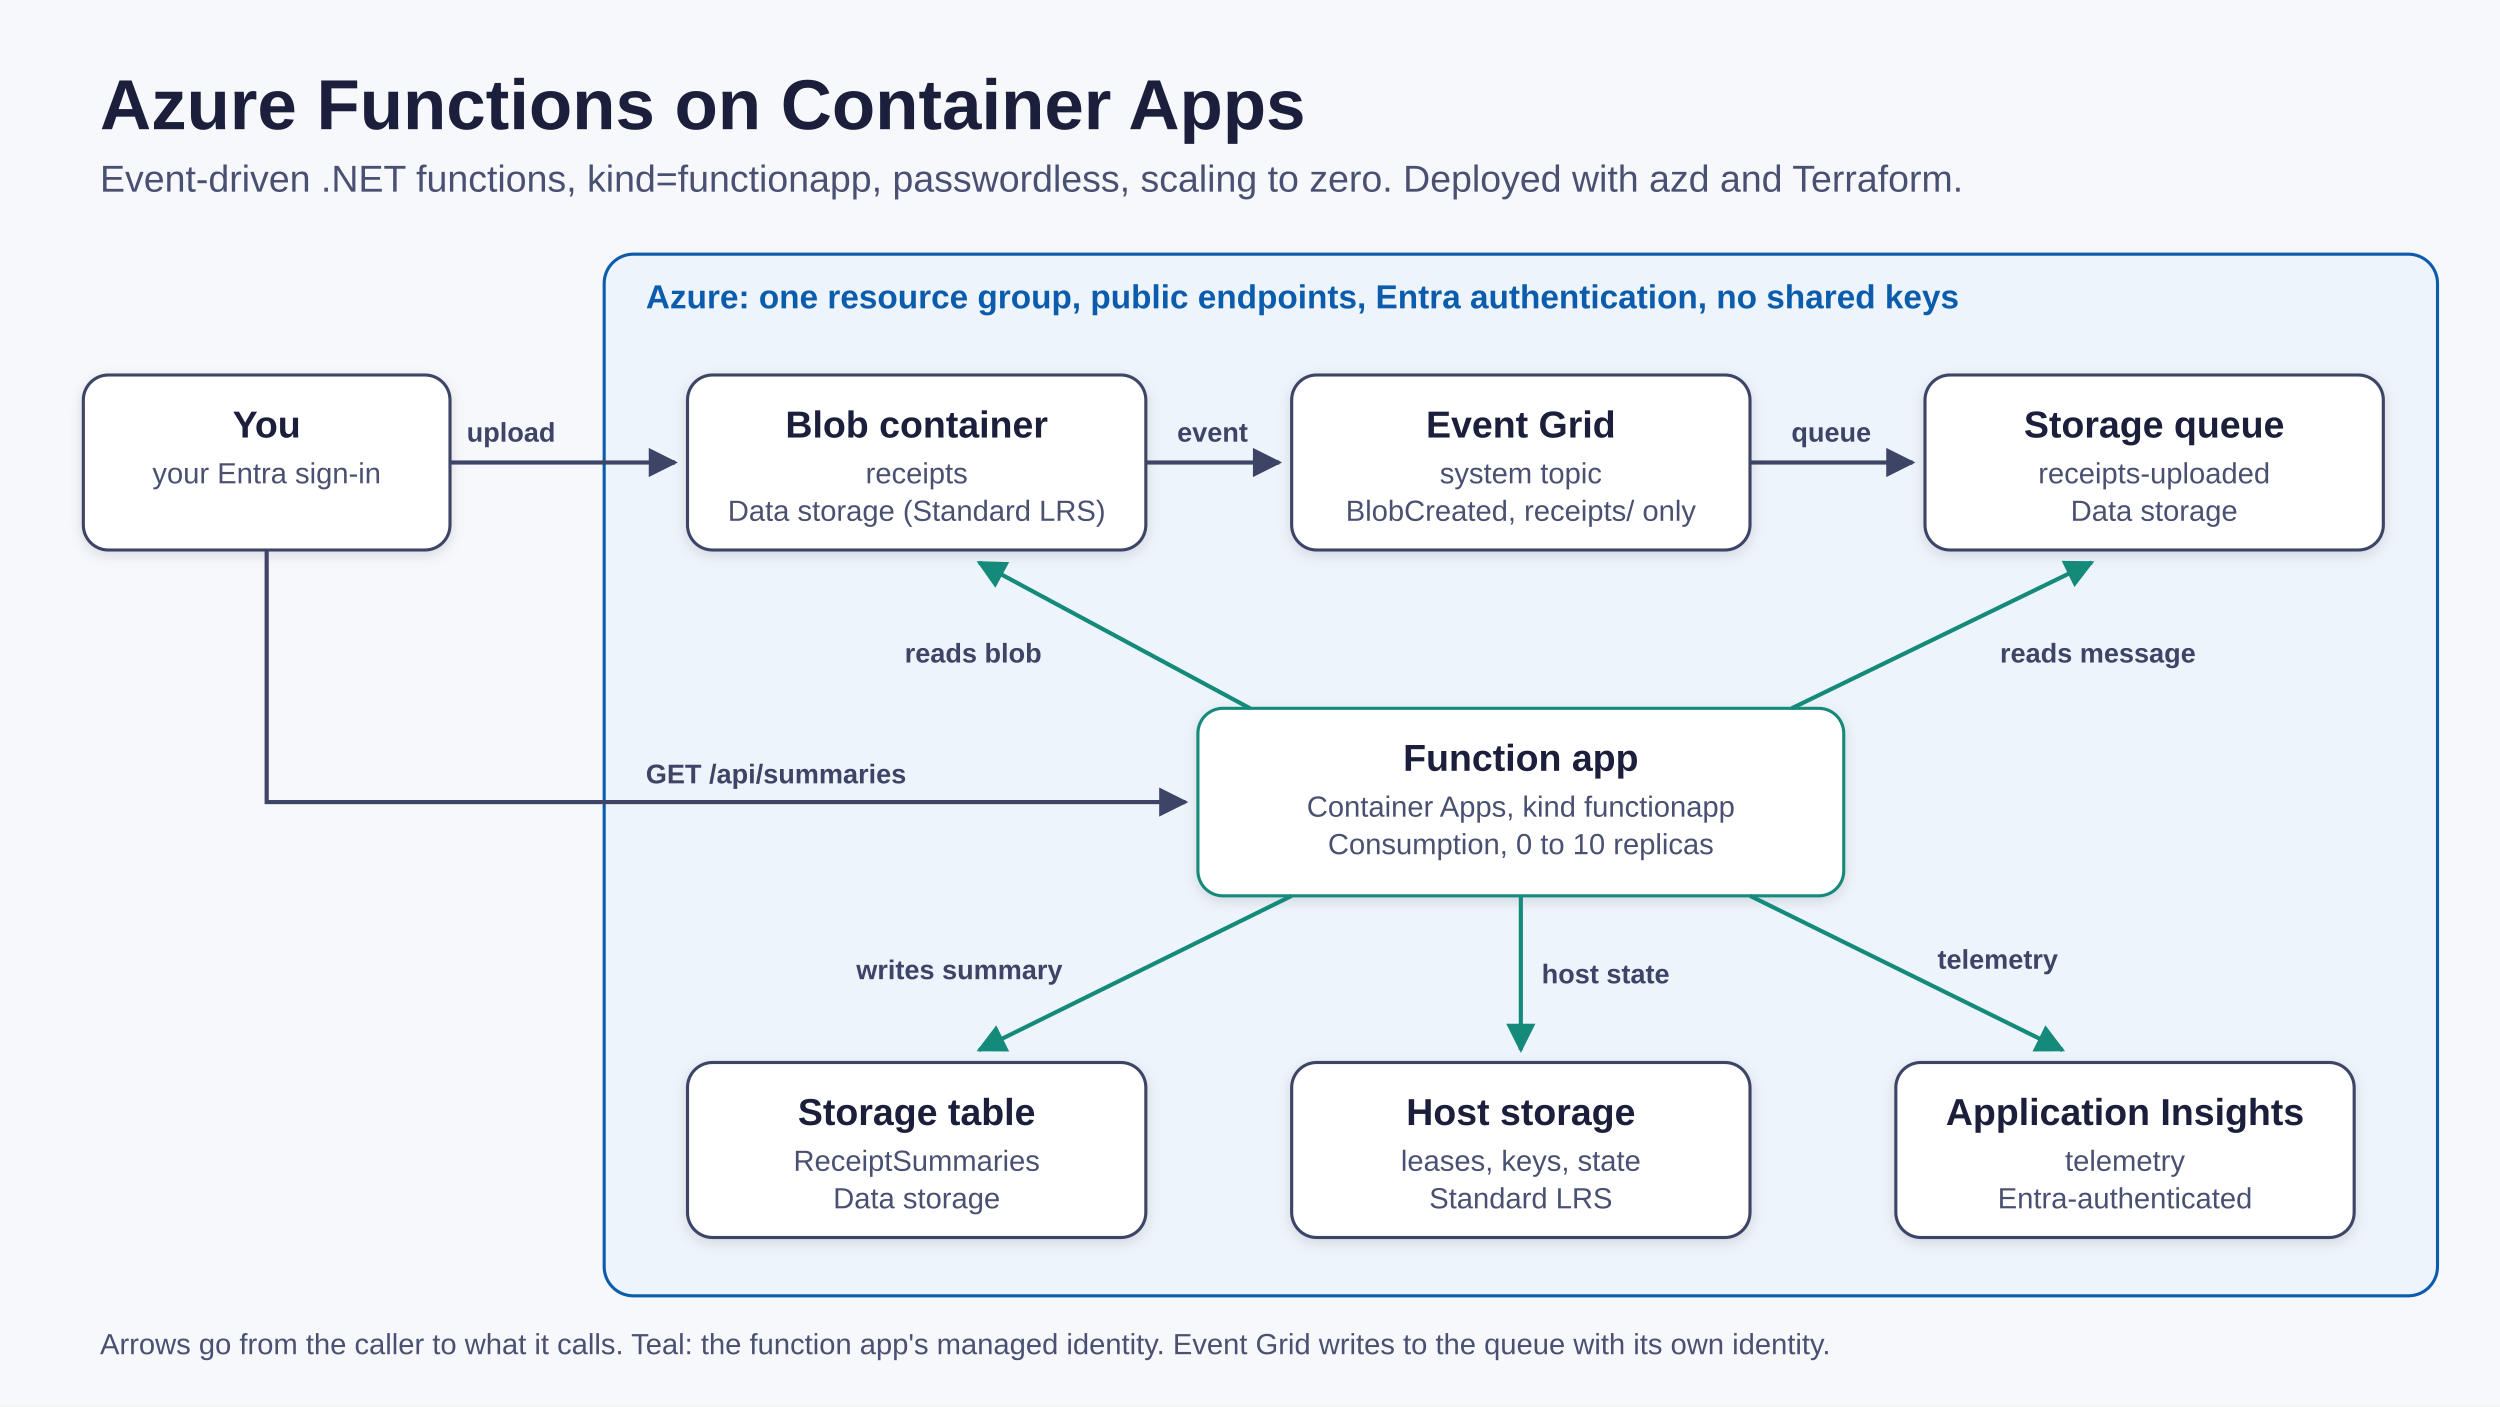
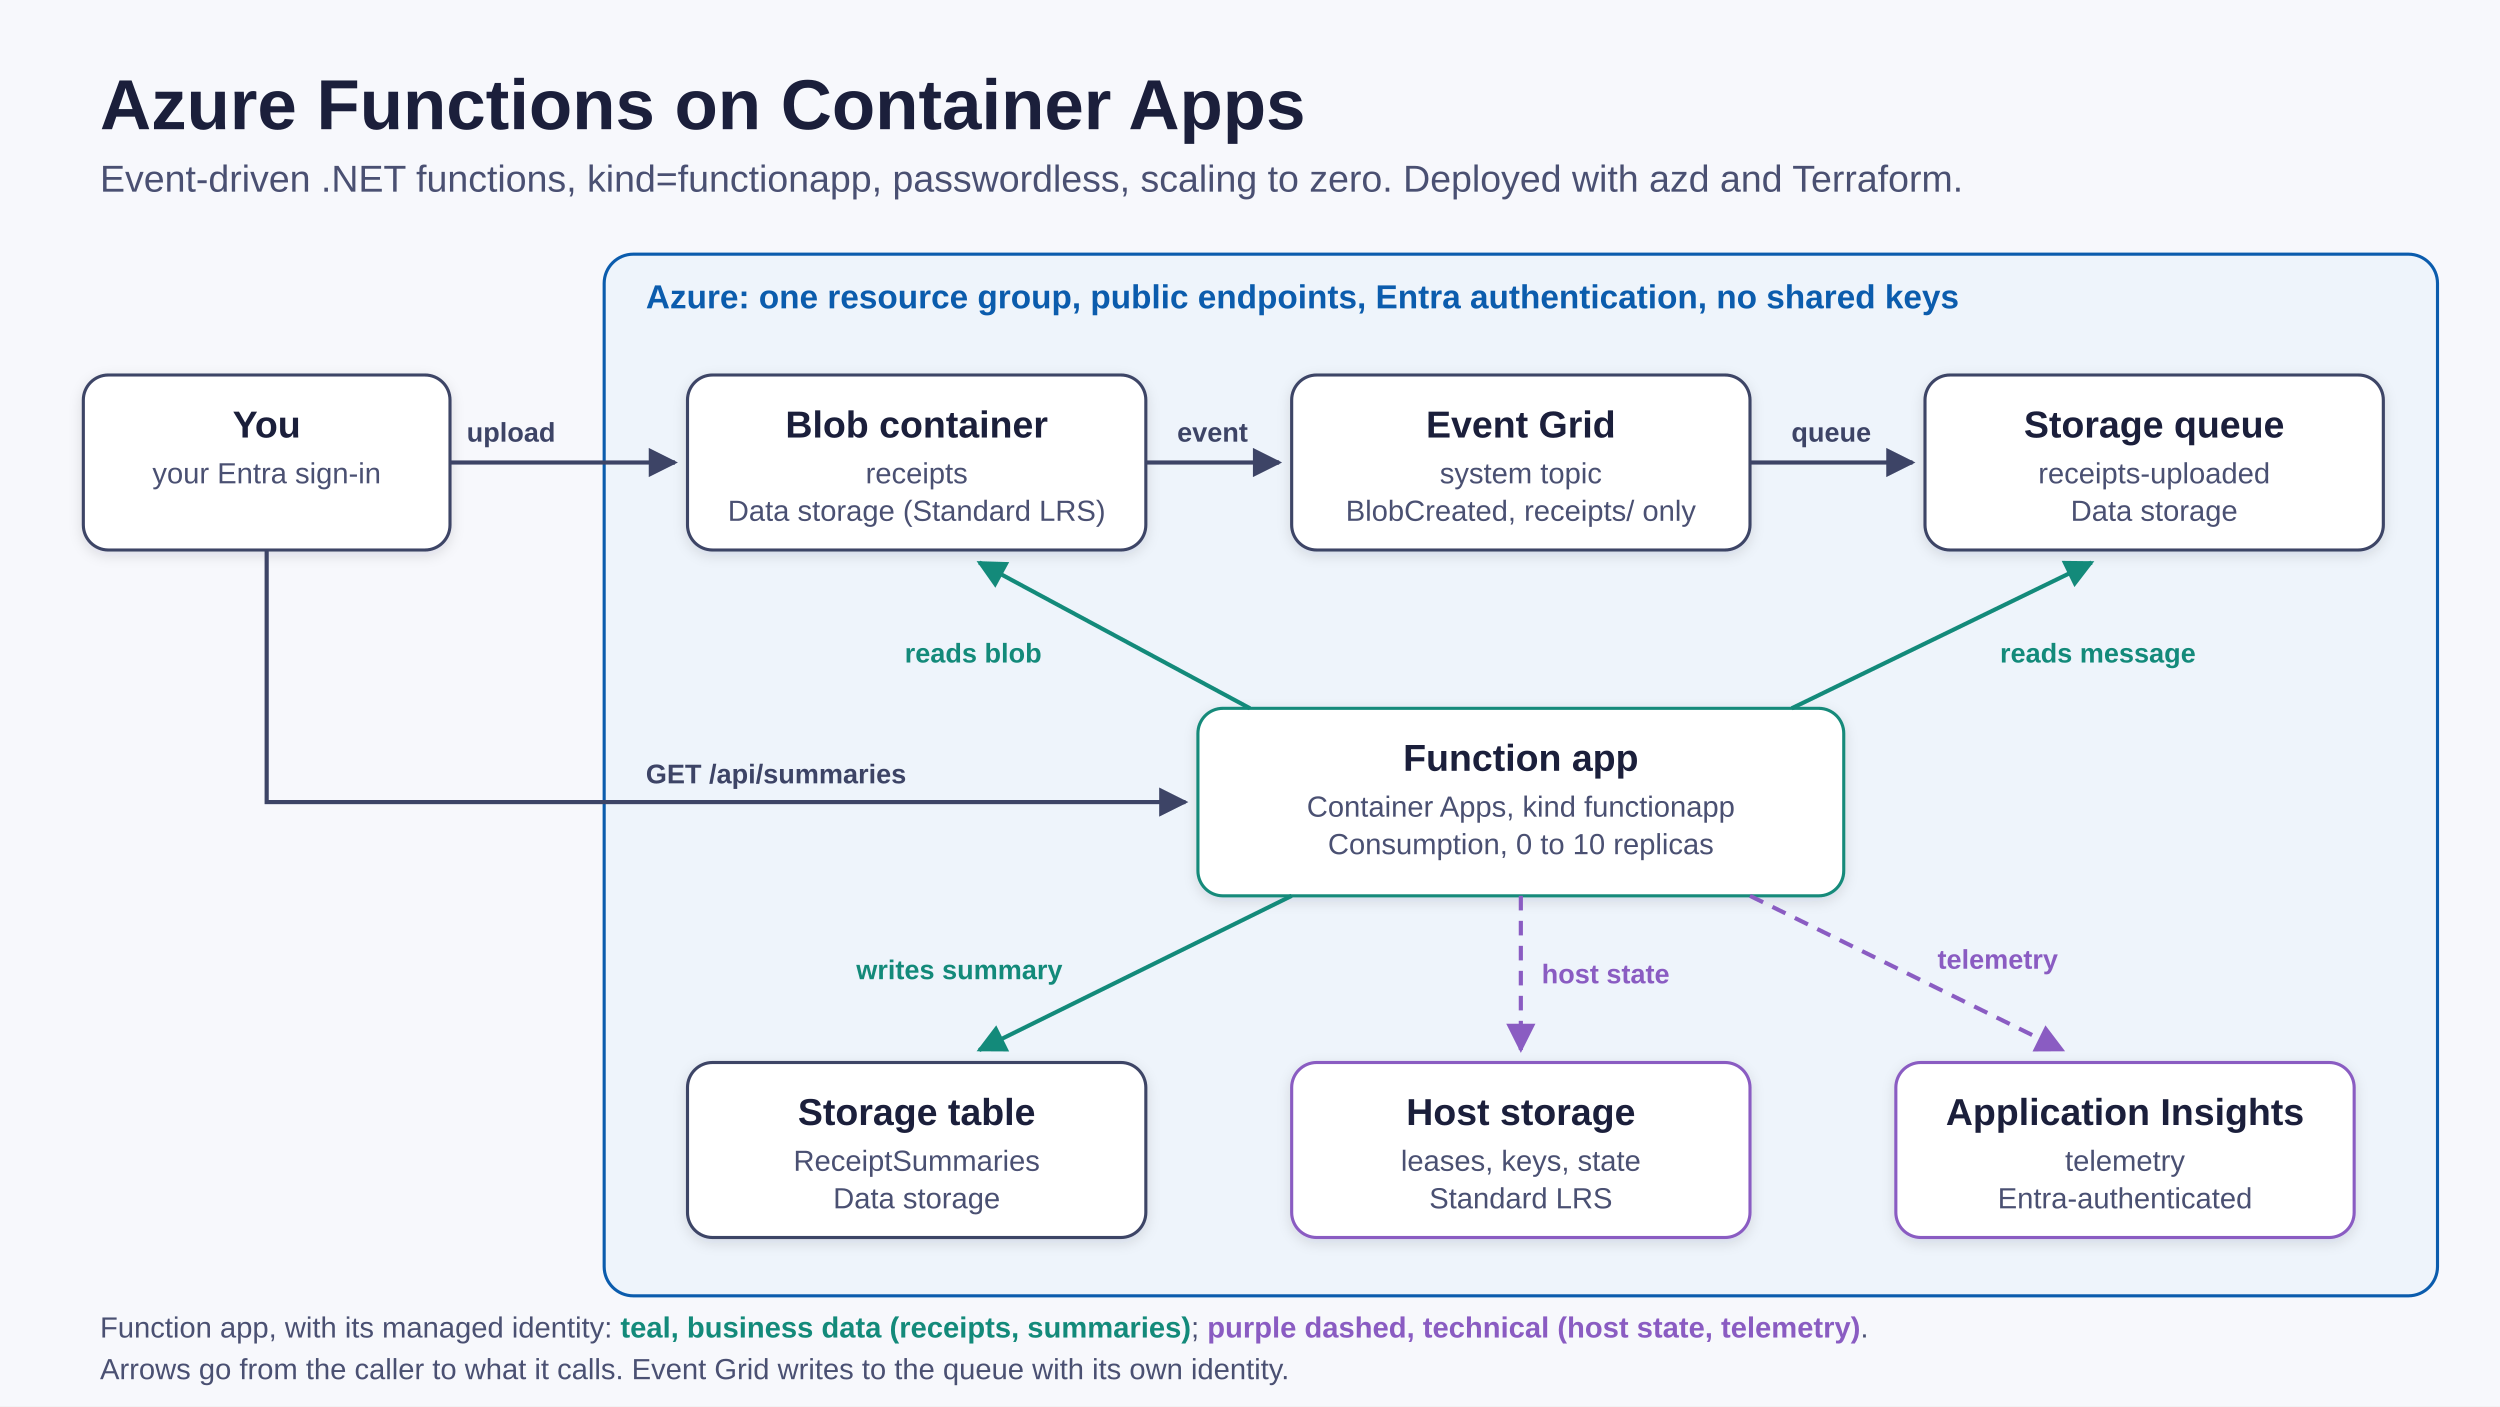
<svg xmlns="http://www.w3.org/2000/svg" font-family="Segoe UI, Helvetica Neue, Arial, sans-serif" width="1200" height="675" viewBox="0 0 1200 675" role="img" aria-labelledby="title desc">
  <defs>
    <marker id="arrow" viewBox="0 0 10 10" refX="9" refY="5" markerWidth="7" markerHeight="7" orient="auto-start-reverse">
      <path d="M0,0 L10,5 L0,10 z" fill="#3d4466" />
    </marker>
    <marker id="arrow-teal" viewBox="0 0 10 10" refX="9" refY="5" markerWidth="7" markerHeight="7" orient="auto-start-reverse">
      <path d="M0,0 L10,5 L0,10 z" fill="#138a7a" />
+     </marker>
+     <marker id="arrow-tech" viewBox="0 0 10 10" refX="9" refY="5" markerWidth="7" markerHeight="7" orient="auto-start-reverse">
+       <path d="M0,0 L10,5 L0,10 z" fill="#8a5cc2" />
    </marker>
    <filter id="shadow" x="-10%" y="-10%" width="120%" height="130%">
      <feDropShadow dx="0" dy="2" stdDeviation="3" flood-color="#1b1f3b" flood-opacity="0.12" />
    </filter>
  </defs>
  <style>
    text { fill: #1b1f3b; }
    .title { font-size: 34px; font-weight: 700; }
    .subtitle { font-size: 18px; fill: #4a5072; }
    .name { font-size: 18px; font-weight: 700; }
    .group { font-size: 16px; font-weight: 700; fill: #0b5cad; }
    .kind { font-size: 14px; fill: #4a5072; }
    .edge { font-size: 13px; fill: #3d4466; font-weight: 600; }
    .footer { font-size: 14px; fill: #4a5072; }
  </style>
  <rect width="1200" height="675" fill="#f7f8fc" />
  <text class="title" x="48" y="62">Azure Functions on Container Apps</text>
  <text class="subtitle" x="48" y="92">Event-driven .NET functions, kind=functionapp, passwordless, scaling to zero. Deployed with azd and Terraform.</text>
  <rect x="290" y="122" width="880" height="500" rx="14" fill="#eef4fb" stroke="#0b5cad" stroke-width="1.5" />
  <text class="group" x="310" y="148">Azure: one resource group, public endpoints, Entra authentication, no shared keys</text>
  <g filter="url(#shadow)">
    <rect x="330" y="180" width="220" height="84" rx="12" fill="#ffffff" stroke="#3d4466" stroke-width="1.5" />
  </g>
  <text class="name" x="440.0" y="210" text-anchor="middle">Blob container</text>
  <text class="kind" x="440.0" y="232" text-anchor="middle">receipts</text>
  <text class="kind" x="440.0" y="250" text-anchor="middle">Data storage (Standard LRS)</text>
  <g filter="url(#shadow)">
    <rect x="620" y="180" width="220" height="84" rx="12" fill="#ffffff" stroke="#3d4466" stroke-width="1.5" />
  </g>
  <text class="name" x="730.0" y="210" text-anchor="middle">Event Grid</text>
  <text class="kind" x="730.0" y="232" text-anchor="middle">system topic</text>
  <text class="kind" x="730.0" y="250" text-anchor="middle">BlobCreated, receipts/ only</text>
  <g filter="url(#shadow)">
    <rect x="924" y="180" width="220" height="84" rx="12" fill="#ffffff" stroke="#3d4466" stroke-width="1.5" />
  </g>
  <text class="name" x="1034.0" y="210" text-anchor="middle">Storage queue</text>
  <text class="kind" x="1034.0" y="232" text-anchor="middle">receipts-uploaded</text>
  <text class="kind" x="1034.0" y="250" text-anchor="middle">Data storage</text>
  <g filter="url(#shadow)">
    <rect x="575" y="340" width="310" height="90" rx="12" fill="#ffffff" stroke="#138a7a" stroke-width="1.5" />
  </g>
  <text class="name" x="730.0" y="370" text-anchor="middle">Function app</text>
  <text class="kind" x="730.0" y="392" text-anchor="middle">Container Apps, kind functionapp</text>
  <text class="kind" x="730.0" y="410" text-anchor="middle">Consumption, 0 to 10 replicas</text>
  <g filter="url(#shadow)">
    <rect x="330" y="510" width="220" height="84" rx="12" fill="#ffffff" stroke="#3d4466" stroke-width="1.5" />
  </g>
  <text class="name" x="440.0" y="540" text-anchor="middle">Storage table</text>
  <text class="kind" x="440.0" y="562" text-anchor="middle">ReceiptSummaries</text>
  <text class="kind" x="440.0" y="580" text-anchor="middle">Data storage</text>
  <g filter="url(#shadow)">
-     <rect x="620" y="510" width="220" height="84" rx="12" fill="#ffffff" stroke="#3d4466" stroke-width="1.5" />
+     <rect x="620" y="510" width="220" height="84" rx="12" fill="#ffffff" stroke="#8a5cc2" stroke-width="1.5" />
  </g>
  <text class="name" x="730.0" y="540" text-anchor="middle">Host storage</text>
  <text class="kind" x="730.0" y="562" text-anchor="middle">leases, keys, state</text>
  <text class="kind" x="730.0" y="580" text-anchor="middle">Standard LRS</text>
  <g filter="url(#shadow)">
-     <rect x="910" y="510" width="220" height="84" rx="12" fill="#ffffff" stroke="#3d4466" stroke-width="1.5" />
+     <rect x="910" y="510" width="220" height="84" rx="12" fill="#ffffff" stroke="#8a5cc2" stroke-width="1.5" />
  </g>
  <text class="name" x="1020.0" y="540" text-anchor="middle">Application Insights</text>
  <text class="kind" x="1020.0" y="562" text-anchor="middle">telemetry</text>
  <text class="kind" x="1020.0" y="580" text-anchor="middle">Entra-authenticated</text>
  <g filter="url(#shadow)">
    <rect x="40" y="180" width="176" height="84" rx="12" fill="#ffffff" stroke="#3d4466" stroke-width="1.5" />
  </g>
  <text class="name" x="128.0" y="210" text-anchor="middle">You</text>
  <text class="kind" x="128.0" y="232" text-anchor="middle">your Entra sign-in</text>
  <polyline points="216,222 324,222" fill="none" stroke="#3d4466" stroke-width="2" marker-end="url(#arrow)" />
  <text class="edge" x="224" y="212" text-anchor="start">upload</text>
  <polyline points="550,222 614,222" fill="none" stroke="#3d4466" stroke-width="2" marker-end="url(#arrow)" />
  <text class="edge" x="582" y="212" text-anchor="middle">event</text>
  <polyline points="840,222 918,222" fill="none" stroke="#3d4466" stroke-width="2" marker-end="url(#arrow)" />
  <text class="edge" x="879" y="212" text-anchor="middle">queue</text>
  <polyline points="860,340 1004,270" fill="none" stroke="#138a7a" stroke-width="2" marker-end="url(#arrow-teal)" />
-   <text class="edge" x="960" y="318" text-anchor="start">reads message</text>
+   <text class="edge" x="960" y="318" text-anchor="start" style="fill:#138a7a">reads message</text>
  <polyline points="600,340 470,270" fill="none" stroke="#138a7a" stroke-width="2" marker-end="url(#arrow-teal)" />
-   <text class="edge" x="500" y="318" text-anchor="end">reads blob</text>
+   <text class="edge" x="500" y="318" text-anchor="end" style="fill:#138a7a">reads blob</text>
  <polyline points="620,430 470,504" fill="none" stroke="#138a7a" stroke-width="2" marker-end="url(#arrow-teal)" />
-   <text class="edge" x="510" y="470" text-anchor="end">writes summary</text>
-   <polyline points="730,430 730,504" fill="none" stroke="#138a7a" stroke-width="2" marker-end="url(#arrow-teal)" />
-   <text class="edge" x="740" y="472" text-anchor="start">host state</text>
-   <polyline points="840,430 990,504" fill="none" stroke="#138a7a" stroke-width="2" marker-end="url(#arrow-teal)" />
-   <text class="edge" x="930" y="465" text-anchor="start">telemetry</text>
+   <text class="edge" x="510" y="470" text-anchor="end" style="fill:#138a7a">writes summary</text>
+   <polyline points="730,430 730,504" fill="none" stroke="#8a5cc2" stroke-width="2" stroke-dasharray="7 5" marker-end="url(#arrow-tech)" />
+   <text class="edge" x="740" y="472" text-anchor="start" style="fill:#8a5cc2">host state</text>
+   <polyline points="840,430 990,504" fill="none" stroke="#8a5cc2" stroke-width="2" stroke-dasharray="7 5" marker-end="url(#arrow-tech)" />
+   <text class="edge" x="930" y="465" text-anchor="start" style="fill:#8a5cc2">telemetry</text>
  <polyline points="128,264 128,385 569,385" fill="none" stroke="#3d4466" stroke-width="2" marker-end="url(#arrow)" />
  <text class="edge" x="310" y="376" text-anchor="start">GET /api/summaries</text>
-   <text class="footer" x="48" y="650">Arrows go from the caller to what it calls. Teal: the function app's managed identity. Event Grid writes to the queue with its own identity.</text>
+   <text class="footer" x="48" y="642">Function app, with its managed identity: <tspan style="fill:#138a7a;font-weight:600">teal, business data (receipts, summaries)</tspan>; <tspan style="fill:#8a5cc2;font-weight:600">purple dashed, technical (host state, telemetry)</tspan>.</text>
+   <text class="footer" x="48" y="662">Arrows go from the caller to what it calls. Event Grid writes to the queue with its own identity.</text>
</svg>
